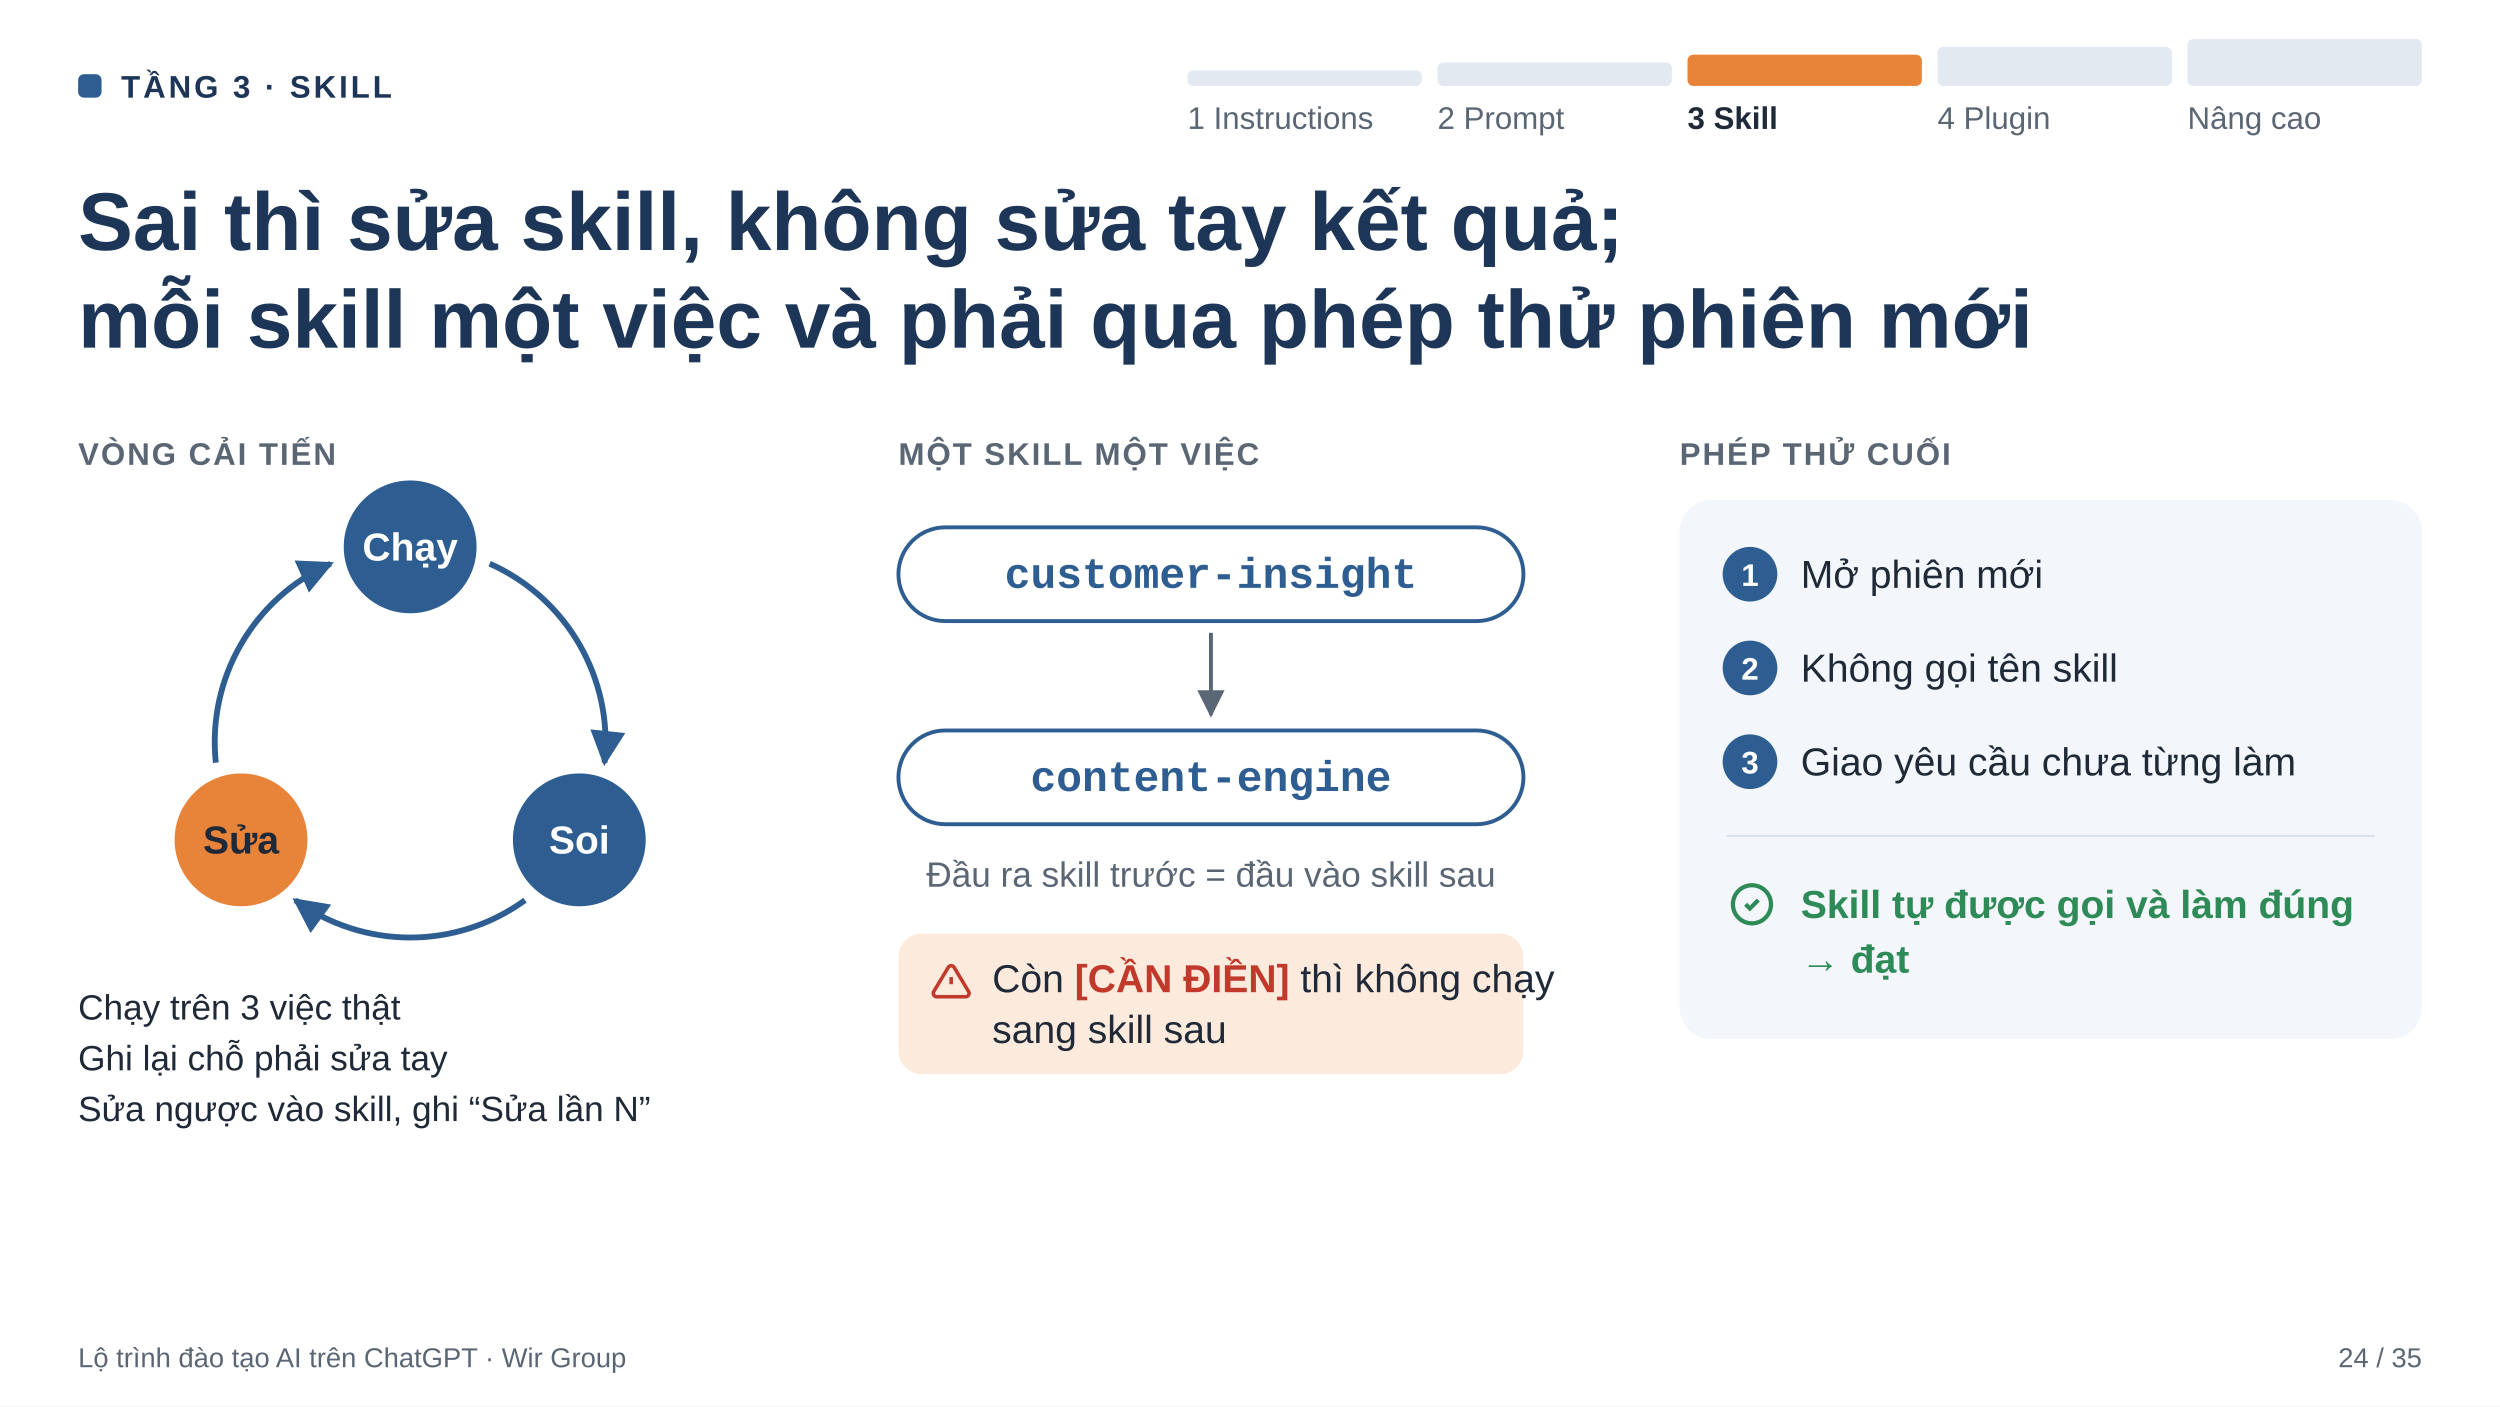
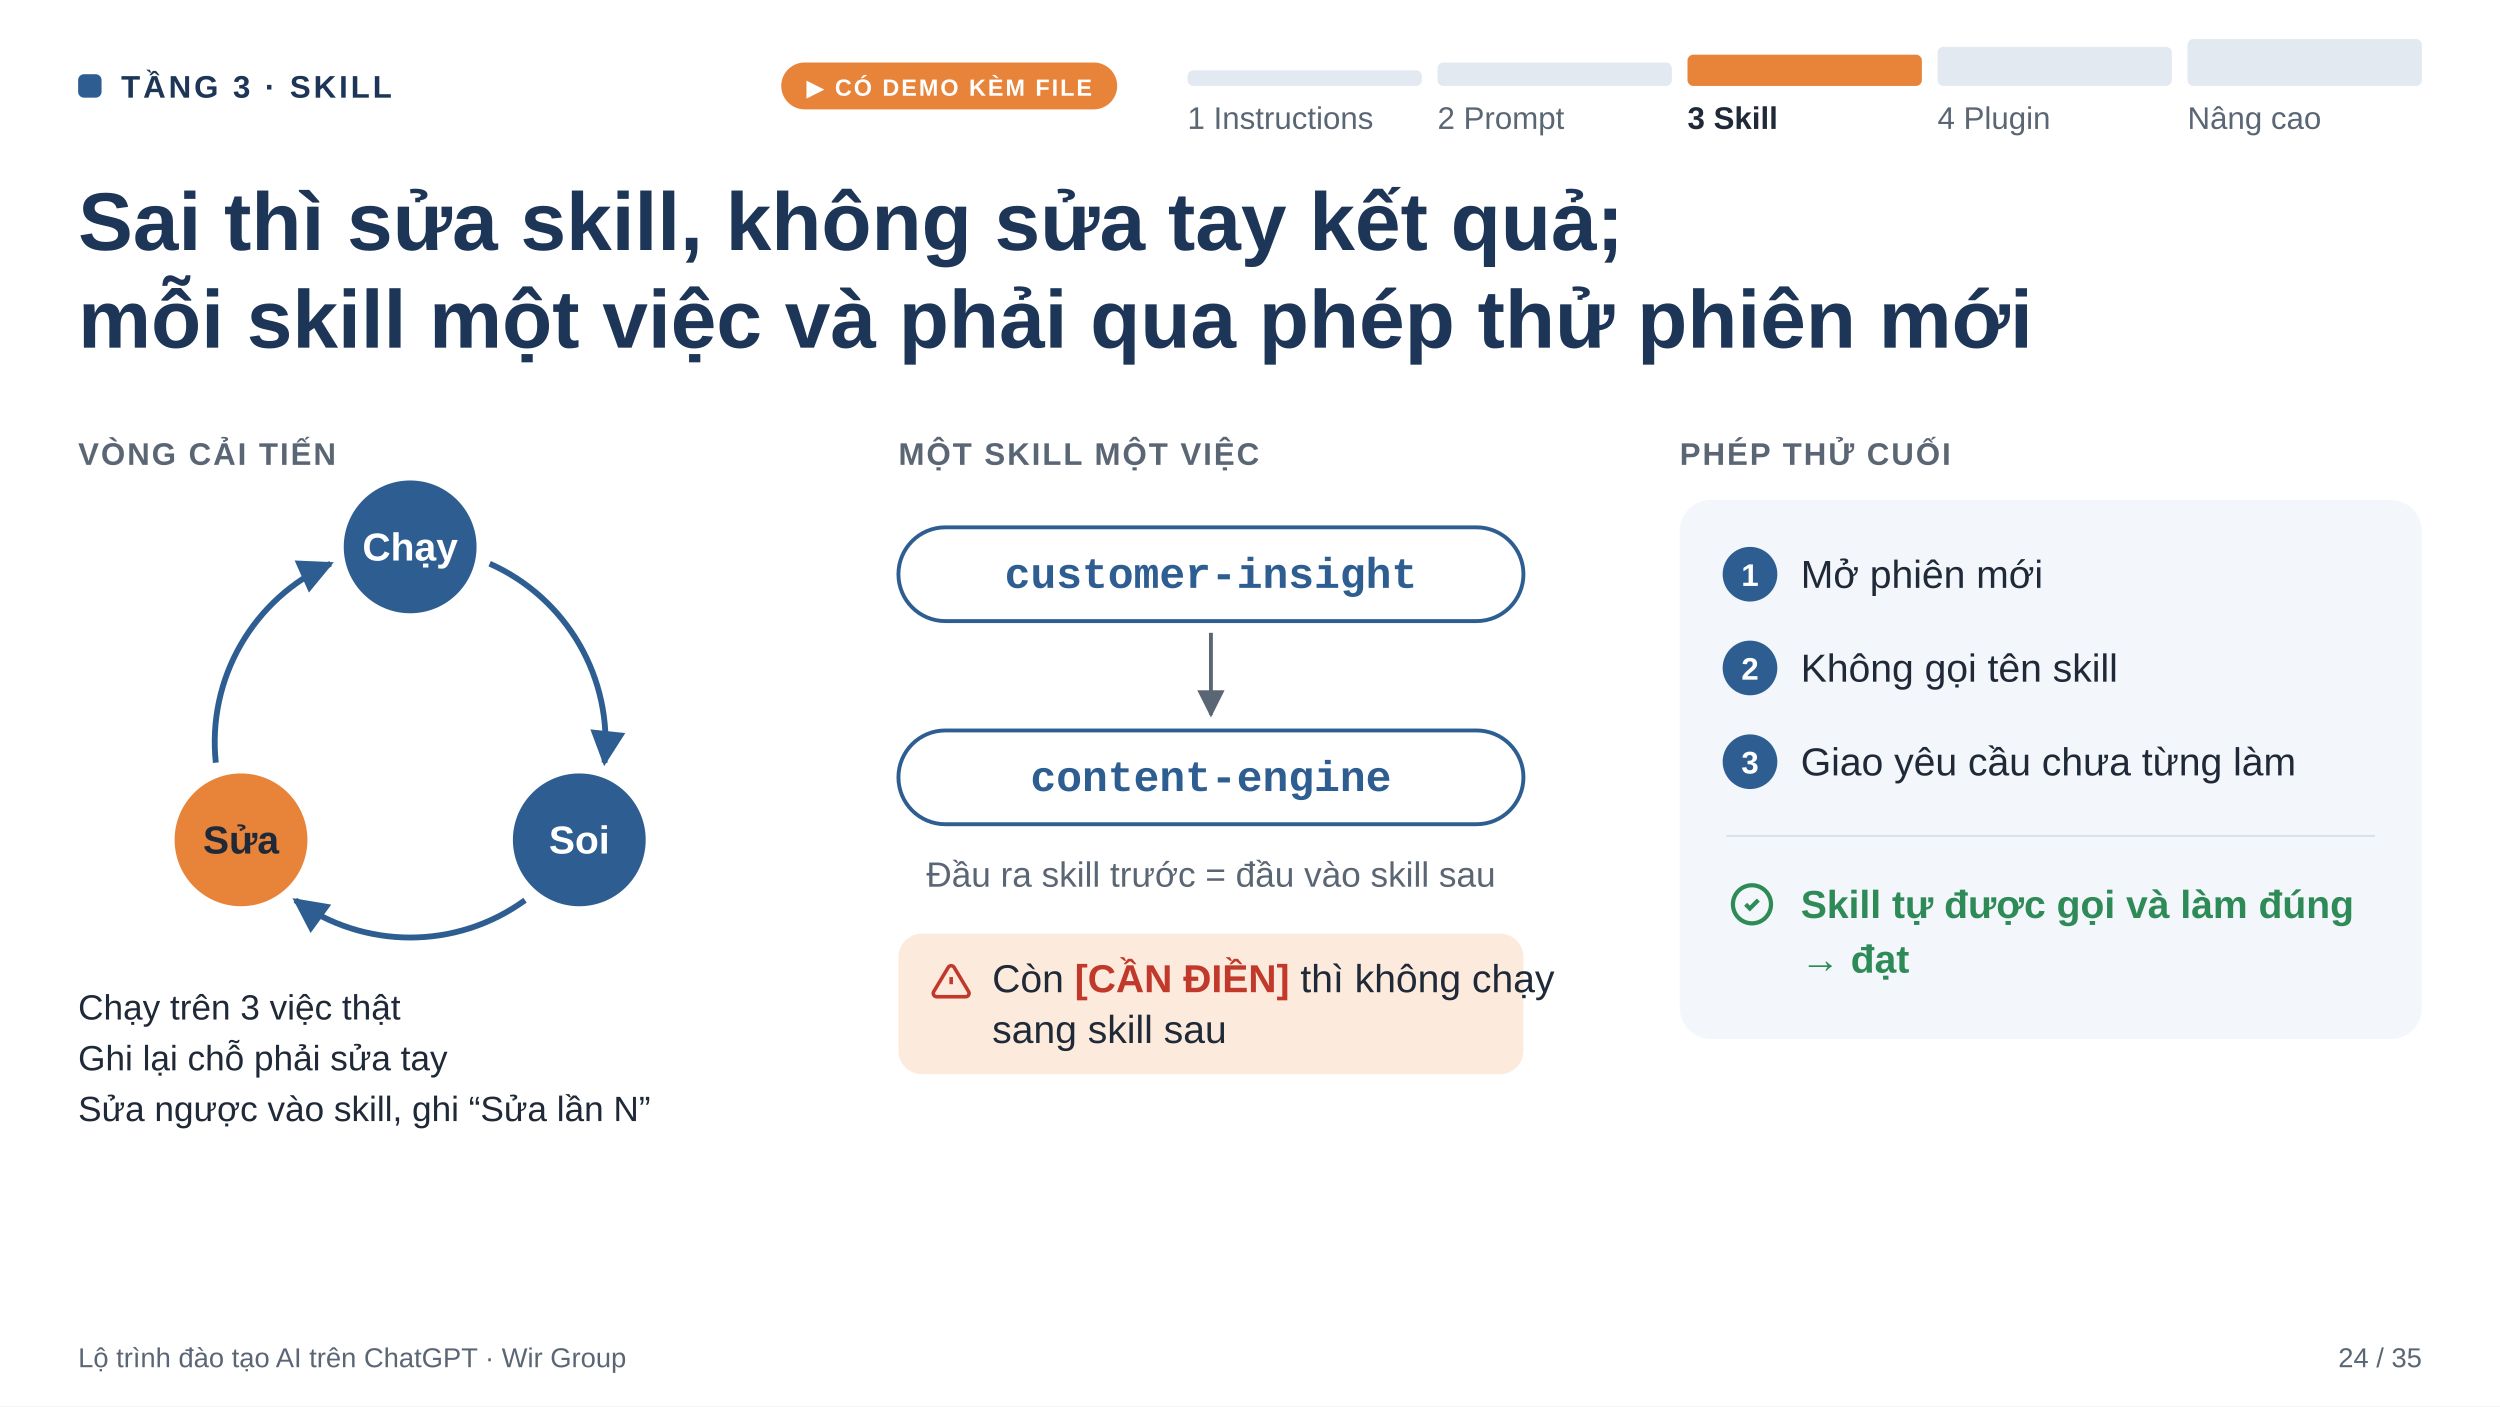
<svg xmlns="http://www.w3.org/2000/svg" viewBox="0 0 1280 720" width="1280" height="720" font-family="Aptos, 'Segoe UI', Arial, sans-serif" data-pptx-page-role="content">
  <defs>
    <marker id="arrow-tier3" viewBox="0 0 10 10" refX="9" refY="5" markerWidth="6" markerHeight="6" orient="auto">
      <polygon points="0,0 10,5 0,10" fill="#2E5E91" />
    </marker>
    <marker id="arrow-muted" viewBox="0 0 10 10" refX="9" refY="5" markerWidth="7" markerHeight="7" orient="auto">
      <polygon points="0,0 10,5 0,10" fill="#5B6675" />
    </marker>
  </defs>
  <rect id="bg" data-pptx-role="background" x="0" y="0" width="1280" height="720" fill="#FFFFFF" />
  <g id="section-kicker" data-pptx-role="chrome" data-pptx-bounds="40 30 540 30">
    <rect x="40" y="38" width="12" height="12" rx="3" fill="#2E5E91" />
    <text x="62" y="50" font-size="16" font-weight="bold" letter-spacing="1.5" fill="#1D3557">TẦNG 3 · SKILL</text>
+   </g>
+   <g id="demo-flag" data-pptx-role="chrome" data-pptx-bounds="400 30 180 28">
+     <rect x="400" y="32" width="172" height="24" rx="12" fill="#E8833A" />
+     <text x="486" y="49" font-size="12" font-weight="bold" letter-spacing="1" fill="#FFFFFF" text-anchor="middle">▶ CÓ DEMO KÈM FILE</text>
  </g>
  <g id="roadmap-tracker" data-pptx-role="chrome" data-pptx-bounds="600 14 640 62">
    <rect x="608" y="36" width="120" height="8" rx="3" fill="#E3E9F1" />
    <rect x="736" y="32" width="120" height="12" rx="3" fill="#E3E9F1" />
    <rect x="864" y="28" width="120" height="16" rx="3" fill="#E8833A" />
    <rect x="992" y="24" width="120" height="20" rx="3" fill="#E3E9F1" />
    <rect x="1120" y="20" width="120" height="24" rx="3" fill="#E3E9F1" />
    <text x="608" y="66" font-size="16" fill="#5B6675">1 Instructions</text>
    <text x="736" y="66" font-size="16" fill="#5B6675">2 Prompt</text>
    <text x="864" y="66" font-size="16" font-weight="bold" fill="#1F2937">3 Skill</text>
    <text x="992" y="66" font-size="16" fill="#5B6675">4 Plugin</text>
    <text x="1120" y="66" font-size="16" fill="#5B6675">Nâng cao</text>
  </g>
  <text font-size="42" font-weight="bold" fill="#1D3557" x="40" y="128">Sai thì sửa skill, không sửa tay kết quả;</text>
  <text font-size="42" font-weight="bold" fill="#1D3557" x="40" y="178">mỗi skill một việc và phải qua phép thử phiên mới</text>
  <g id="improve-loop" data-pptx-bounds="40 220 380 366">
    <text x="40" y="238" font-size="16" font-weight="bold" letter-spacing="1" fill="#5B6675">VÒNG CẢI TIẾN</text>
    <path d="M 250.7 288.6 A 100 100 0 0 1 309.5 390.5" fill="none" stroke="#2E5E91" stroke-width="3" marker-end="url(#arrow-tier3)" />
    <path d="M 268.8 460.9 A 100 100 0 0 1 151.2 460.9" fill="none" stroke="#2E5E91" stroke-width="3" marker-end="url(#arrow-tier3)" />
    <path d="M 110.5 390.5 A 100 100 0 0 1 169.3 288.6" fill="none" stroke="#2E5E91" stroke-width="3" marker-end="url(#arrow-tier3)" />
    <circle cx="210" cy="280" r="34" fill="#2E5E91" />
    <text x="210" y="287" font-size="20" font-weight="bold" text-anchor="middle" fill="#FFFFFF">Chạy</text>
    <circle cx="296.6" cy="430" r="34" fill="#2E5E91" />
    <text x="296.6" y="437" font-size="20" font-weight="bold" text-anchor="middle" fill="#FFFFFF">Soi</text>
    <circle cx="123.4" cy="430" r="34" fill="#E8833A" />
    <text x="123.4" y="437" font-size="20" font-weight="bold" text-anchor="middle" fill="#1F2937">Sửa</text>
    <text font-size="18" fill="#1F2937" x="40" y="522">Chạy trên 3 việc thật</text>
    <text font-size="18" fill="#1F2937" x="40" y="548">Ghi lại chỗ phải sửa tay</text>
    <text font-size="18" fill="#1F2937" x="40" y="574">Sửa ngược vào skill, ghi “Sửa lần N”</text>
  </g>
  <g id="skill-chain" data-pptx-bounds="440 220 392 336">
    <text x="460" y="238" font-size="16" font-weight="bold" letter-spacing="1" fill="#5B6675">MỘT SKILL MỘT VIỆC</text>
    <rect x="460" y="270" width="320" height="48" rx="24" fill="#FFFFFF" stroke="#2E5E91" stroke-width="2" />
    <text x="620" y="301" font-size="22" font-weight="bold" font-family="Consolas, 'Courier New', monospace" text-anchor="middle" fill="#2E5E91">customer-insight</text>
    <line x1="620" y1="324" x2="620" y2="366" stroke="#5B6675" stroke-width="2" marker-end="url(#arrow-muted)" />
    <rect x="460" y="374" width="320" height="48" rx="24" fill="#FFFFFF" stroke="#2E5E91" stroke-width="2" />
    <text x="620" y="405" font-size="22" font-weight="bold" font-family="Consolas, 'Courier New', monospace" text-anchor="middle" fill="#2E5E91">content-engine</text>
    <text x="620" y="454" font-size="18" text-anchor="middle" fill="#5B6675">Đầu ra skill trước = đầu vào skill sau</text>
    <rect x="460" y="478" width="320" height="72" rx="12" fill="#FCEBDD" />
    <g transform="translate(476, 492) scale(0.916667)" fill="none" stroke="#C0392B" stroke-width="2">
      <path d="M12 9v4" />
      <path d="M10.363 3.591l-8.106 13.534a1.914 1.914 0 0 0 1.636 2.871h16.214a1.914 1.914 0 0 0 1.636 -2.87l-8.106 -13.536a1.914 1.914 0 0 0 -3.274 0" />
      <path d="M12 16h.01" />
    </g>
    <text font-size="20" fill="#1F2937" x="508" y="508">
      <tspan>Còn <tspan font-weight="bold" fill="#C0392B">[CẦN ĐIỀN]</tspan> thì không chạy</tspan>
    </text>
    <text font-size="20" fill="#1F2937" x="508" y="534">sang skill sau</text>
  </g>
  <g id="final-test" data-pptx-bounds="860 220 380 316">
    <text x="860" y="238" font-size="16" font-weight="bold" letter-spacing="1" fill="#5B6675">PHÉP THỬ CUỐI</text>
    <rect x="860" y="256" width="380" height="276" rx="16" fill="#F3F6FA" />
    <circle cx="896" cy="294" r="14" fill="#2E5E91" />
    <text x="896" y="300" font-size="16" font-weight="bold" text-anchor="middle" fill="#FFFFFF">1</text>
    <text x="922" y="301" font-size="20" fill="#1F2937">Mở phiên mới</text>
    <circle cx="896" cy="342" r="14" fill="#2E5E91" />
    <text x="896" y="348" font-size="16" font-weight="bold" text-anchor="middle" fill="#FFFFFF">2</text>
    <text x="922" y="349" font-size="20" fill="#1F2937">Không gọi tên skill</text>
    <circle cx="896" cy="390" r="14" fill="#2E5E91" />
    <text x="896" y="396" font-size="16" font-weight="bold" text-anchor="middle" fill="#FFFFFF">3</text>
    <text x="922" y="397" font-size="20" fill="#1F2937">Giao yêu cầu chưa từng làm</text>
    <line x1="884" y1="428" x2="1216" y2="428" stroke="#D8E0EA" stroke-width="1" />
    <g transform="translate(884, 450) scale(1.08333)" fill="none" stroke="#2E8B57" stroke-width="2">
      <path d="M3 12a9 9 0 1 0 18 0a9 9 0 1 0 -18 0" />
      <path d="M9 12l2 2l4 -4" />
    </g>
    <text font-size="20" font-weight="bold" fill="#2E8B57" x="922" y="470">Skill tự được gọi và làm đúng</text>
    <text font-size="20" font-weight="bold" fill="#2E8B57" x="922" y="498">→ đạt</text>
  </g>
  <text id="footer-course" data-pptx-role="footer" x="40" y="700" font-size="14" fill="#5B6675">Lộ trình đào tạo AI trên ChatGPT · Wir Group</text>
  <text id="page-number" data-pptx-role="page-number" x="1240" y="700" font-size="14" text-anchor="end" fill="#5B6675">24 / 35</text>
</svg>
